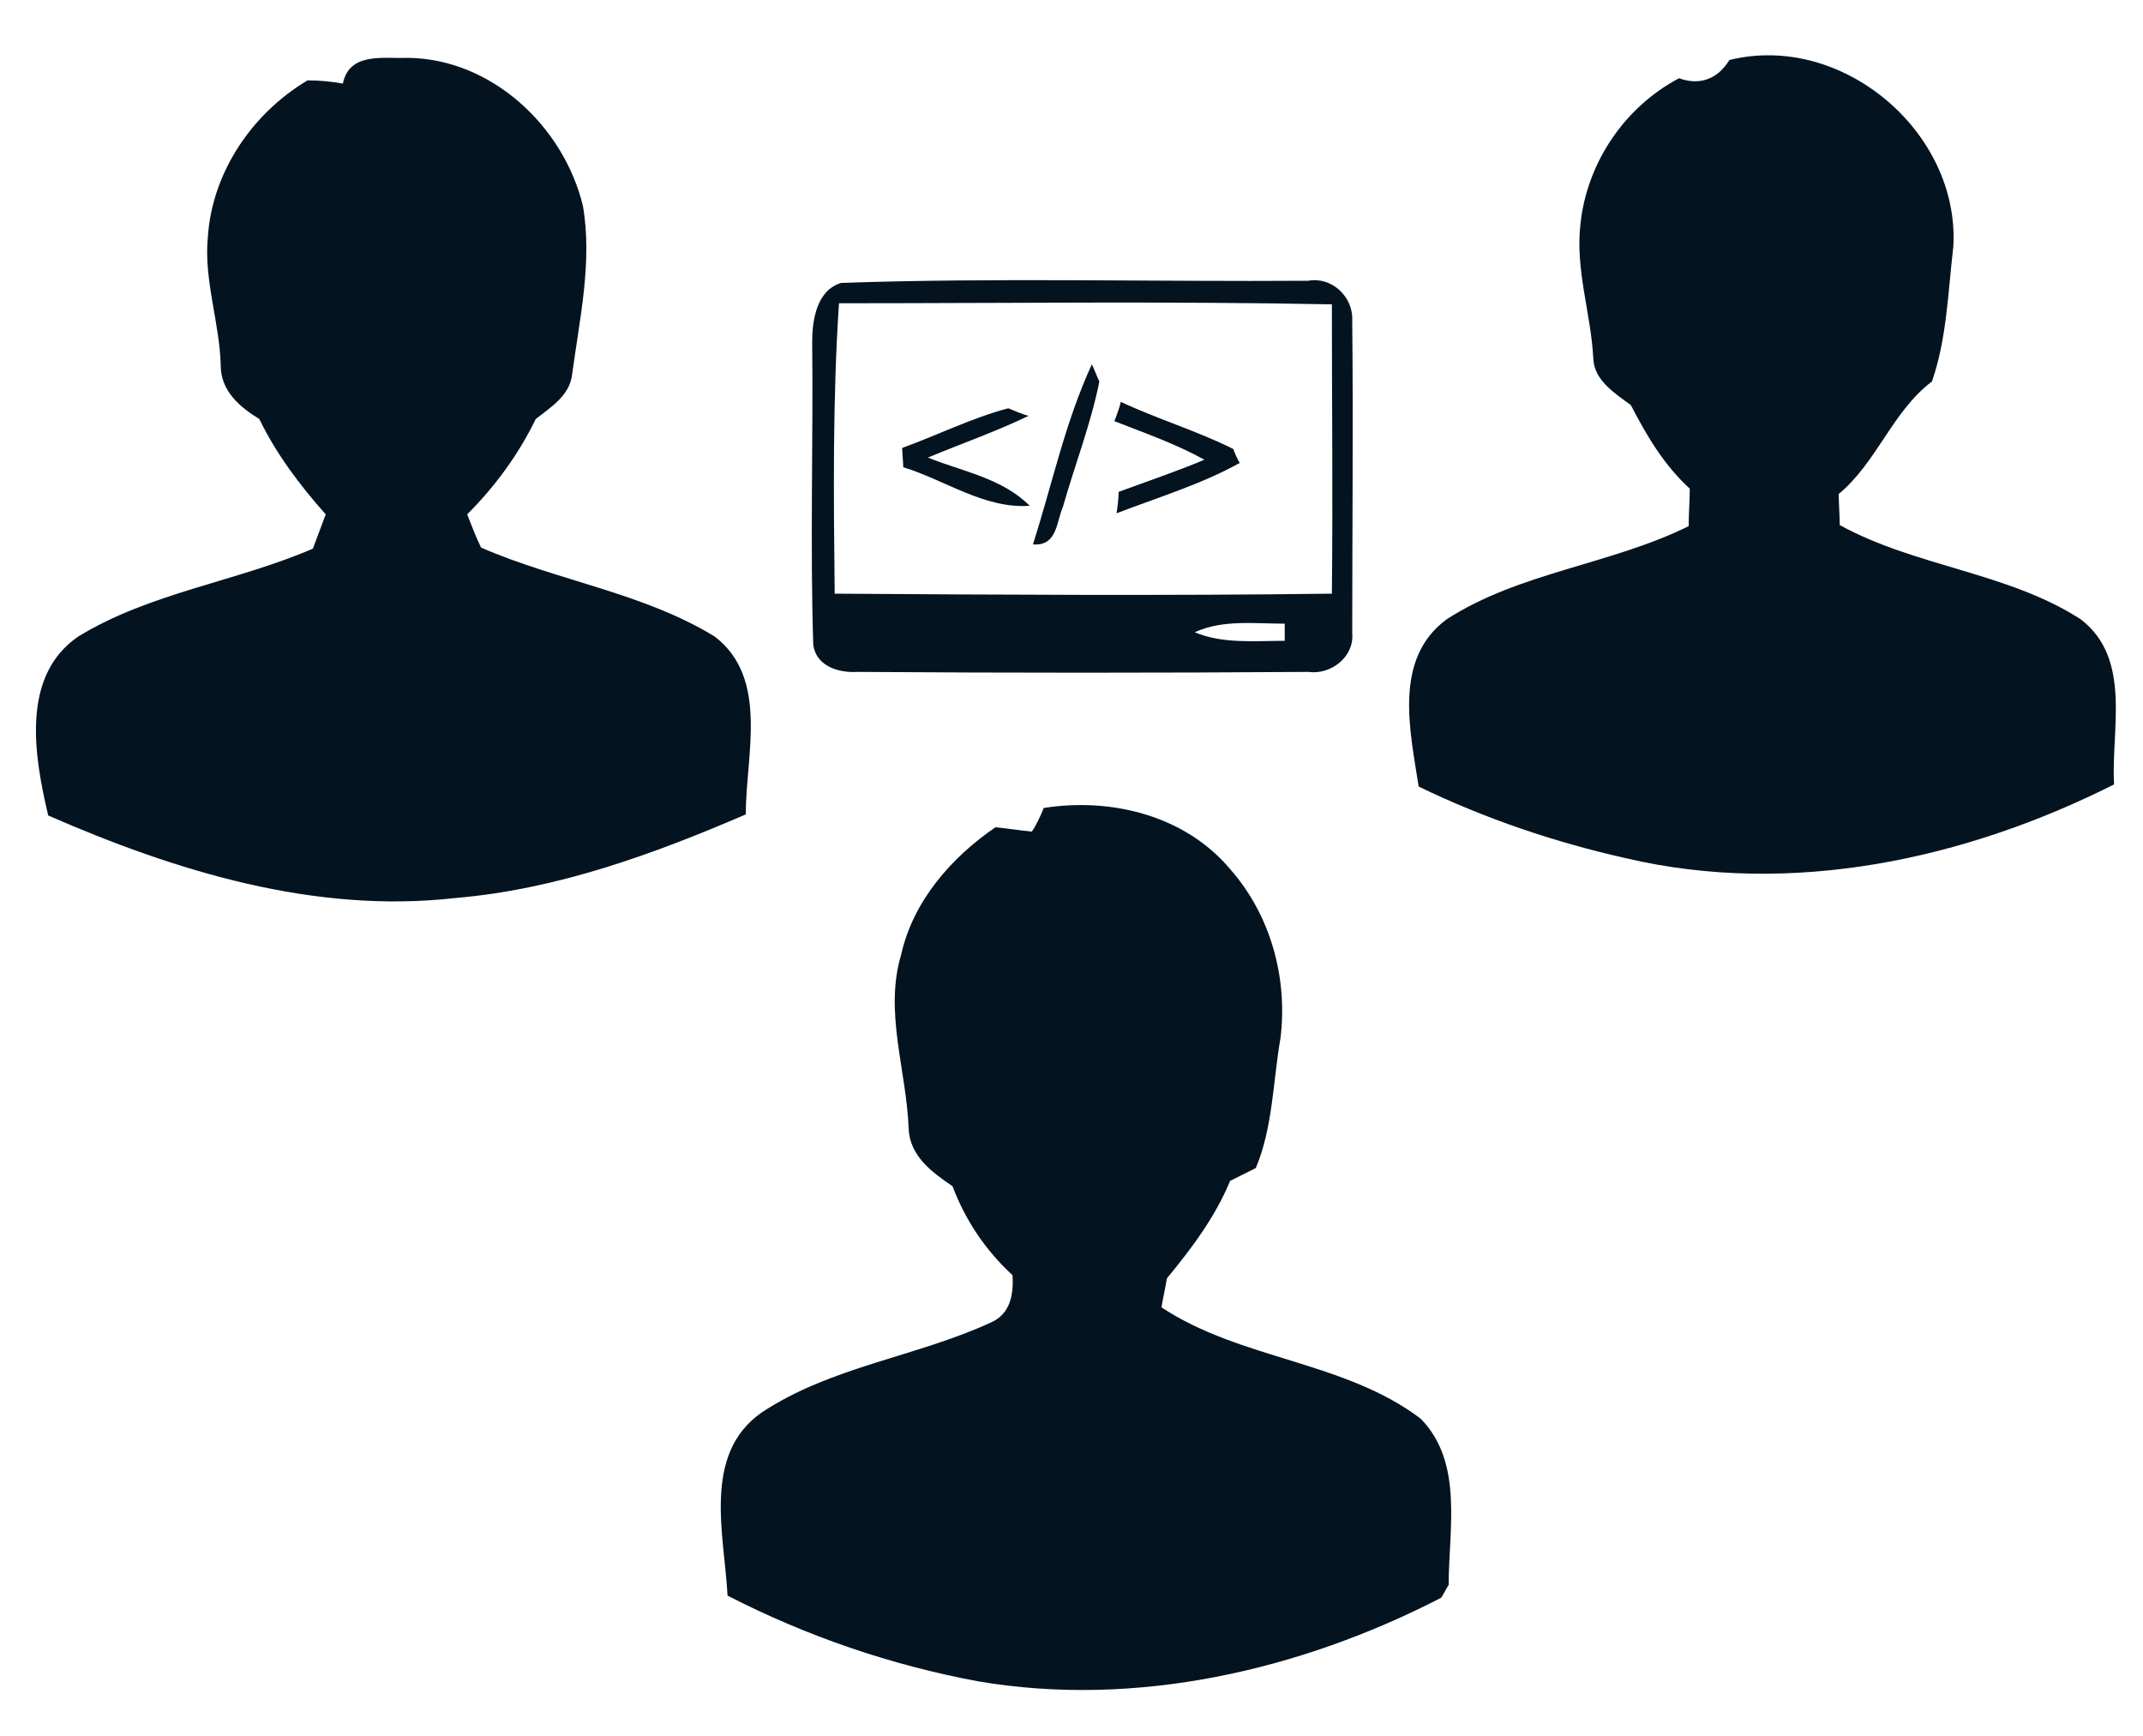
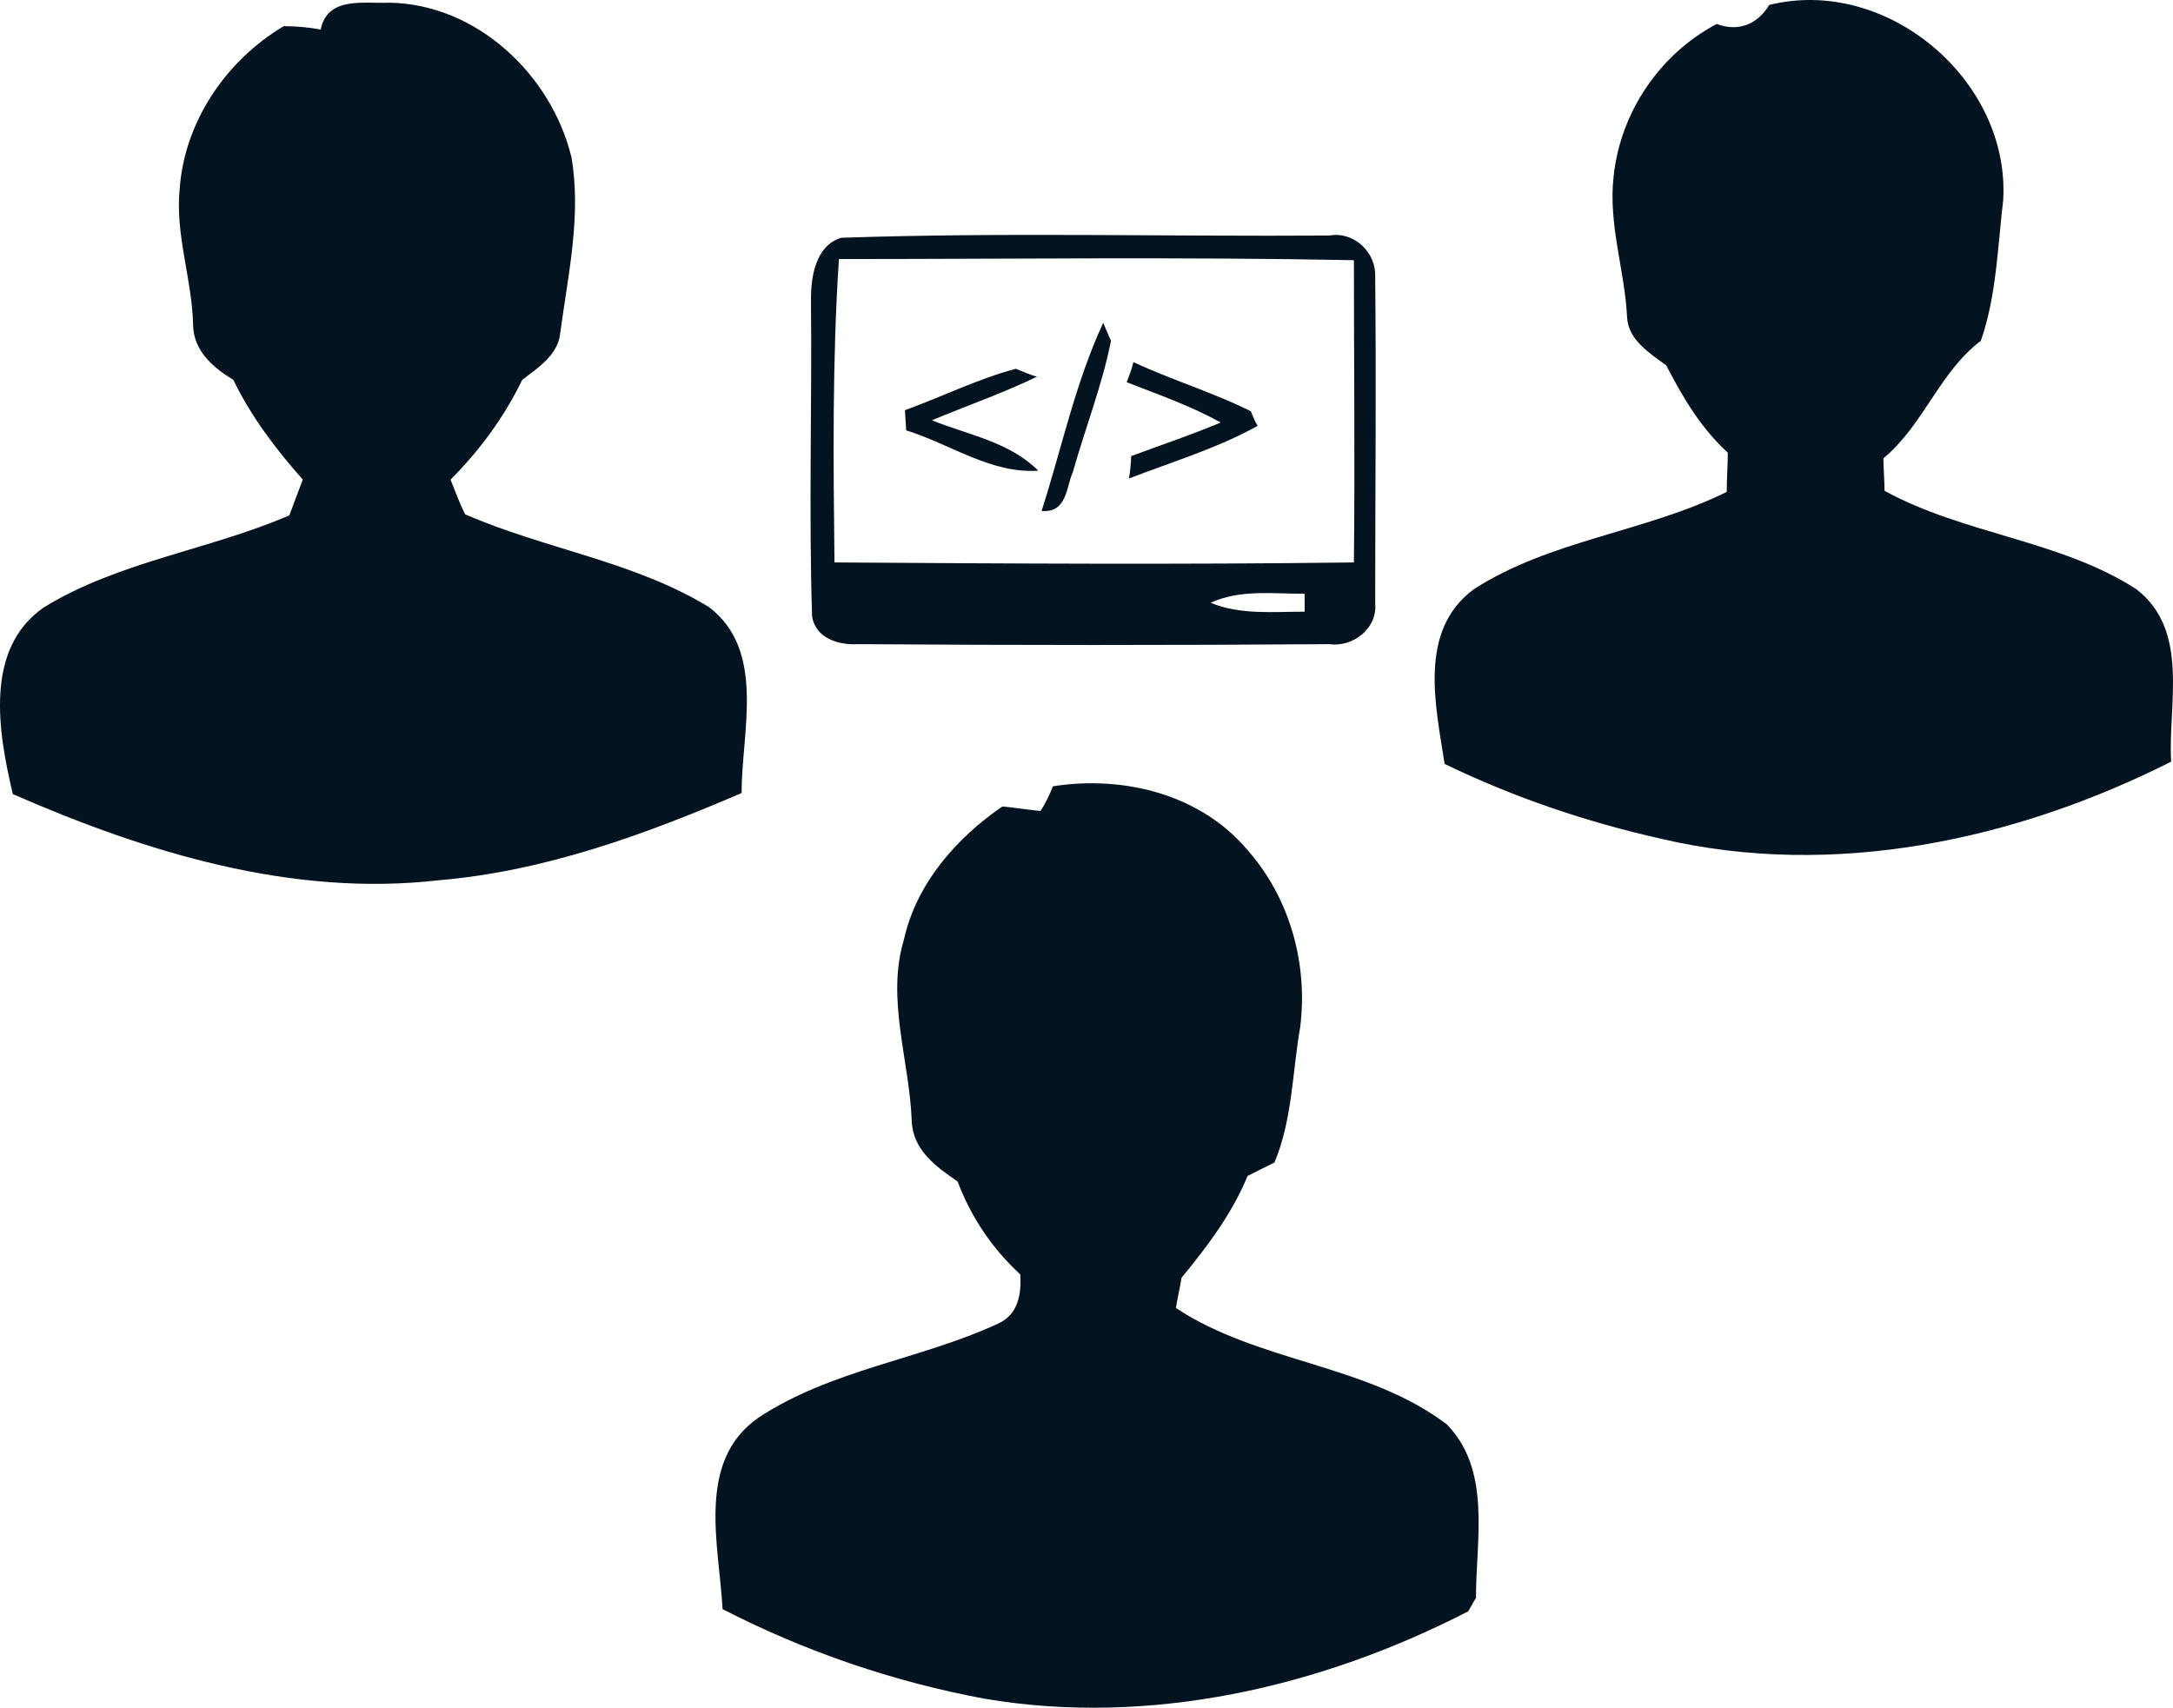
- <svg xmlns="http://www.w3.org/2000/svg" version="1.1" id="Слой_1" x="0px" y="0px" viewBox="-205 316 200 162" style="enable-background:new -205 316 200 162;" xml:space="preserve">
-   <style type="text/css">
- 	.st0{fill:#03131F;}
- </style>
-   <g id="_x23_736bbeff">
-     <path class="st0" d="M-173,323.8c0.6-3,3.9-2.3,6.1-2.4c7.8,0.1,14.5,6.4,16.3,13.8c0.9,5.2-0.3,10.5-1,15.7c-0.2,2-2,3.1-3.4,4.2   c-1.6,3.3-3.8,6.3-6.4,8.9c0.4,1,0.8,2.1,1.3,3.1c7.1,3.1,15.1,4.2,21.8,8.3c5.1,3.9,2.9,11.1,2.9,16.6c-8.6,3.7-17.6,7-27.1,7.8   c-13.1,1.5-26.1-2.5-38-7.7c-1.3-5.5-2.6-13,2.8-16.7c6.7-4.1,14.7-5.1,21.9-8.2c0.4-1.1,0.8-2.1,1.2-3.2c-2.4-2.7-4.6-5.6-6.2-8.9   c-1.8-1.1-3.6-2.6-3.6-5c-0.1-4-1.6-8-1.2-12c0.4-6,4.1-11.5,9.3-14.6C-175.2,323.5-174.1,323.6-173,323.8z" />
-     <path class="st0" d="M-43.6,321.6c10.5-2.6,21.5,6.7,20.9,17.4c-0.5,4.2-0.6,8.6-2,12.6c-3.7,2.8-5.1,7.5-8.7,10.5   c0,0.7,0.1,2.2,0.1,2.9c7.1,3.9,15.7,4.4,22.5,8.8c4.8,3.7,2.8,10.3,3.1,15.4c-13.9,7-30.1,10.5-45.5,6.9   c-6.7-1.5-13.2-3.7-19.4-6.7c-0.8-5.2-2.4-11.9,2.6-15.6c6.8-4.4,15.3-5.1,22.6-8.7c0-1.2,0.1-2.4,0.1-3.5c-2.4-2.2-4-4.9-5.5-7.8   c-1.5-1.1-3.4-2.3-3.5-4.3c-0.2-4.2-1.7-8.3-1.2-12.6c0.6-5.7,4.1-10.9,9.2-13.6C-46.4,324-44.7,323.4-43.6,321.6z" />
-     <path class="st0" d="M-126.5,342.4c14.5-0.5,29.1-0.1,43.6-0.2c2.2-0.4,4.2,1.5,4.1,3.7c0.1,9.7,0,19.4,0,29.2   c0.2,2.2-2,3.9-4.1,3.6c-14,0.1-28.1,0.1-42.1,0c-1.7,0.1-3.8-0.5-4.1-2.5c-0.3-9.4,0-18.9-0.1-28.3   C-129.2,345.9-128.8,343.1-126.5,342.4 M-126.7,344.3c-0.6,9-0.5,18.1-0.4,27.1c15.5,0.1,30.9,0.2,46.4,0c0.1-9,0-18,0-27   C-96.1,344.1-111.4,344.3-126.7,344.3 M-93.5,375c2.6,1.1,5.6,0.8,8.4,0.8c0-0.4,0-1.2,0-1.6C-87.9,374.2-90.9,373.8-93.5,375z" />
-     <path class="st0" d="M-108.6,366.8c1.8-5.6,3-11.4,5.5-16.8c0.2,0.4,0.5,1.2,0.7,1.6c-0.8,4-2.3,7.8-3.4,11.7   C-106.4,364.6-106.3,367-108.6,366.8z" />
-     <path class="st0" d="M-120.8,357.8c3.3-1.2,6.5-2.8,9.9-3.7c0.5,0.2,1.4,0.6,1.9,0.7c-3.1,1.5-6.3,2.6-9.4,3.9   c3.2,1.3,6.9,1.9,9.5,4.5c-4.2,0.3-7.9-2.4-11.8-3.6C-120.7,359.2-120.8,358.3-120.8,357.8z" />
-     <path class="st0" d="M-101,355.3c0.2-0.5,0.5-1.3,0.6-1.8c3.4,1.6,7.1,2.7,10.5,4.4c0.1,0.3,0.4,1,0.6,1.3c-3.6,2-7.6,3.2-11.5,4.7   c0.1-0.5,0.2-1.5,0.2-2c2.7-1,5.4-1.9,8-3C-95.3,357.4-98.2,356.4-101,355.3z" />
-     <path class="st0" d="M-107.6,391.4c6.3-1,13.2,0.7,17.4,5.7c3.8,4.3,5.4,10.2,4.7,15.8c-0.7,4-0.7,8.3-2.3,12.1   c-0.8,0.4-1.6,0.8-2.4,1.2c-1.4,3.4-3.6,6.3-5.9,9.1c-0.1,0.7-0.4,2-0.5,2.7c7.4,4.9,17.1,5,24.2,10.4c4,4.1,2.6,10.3,2.6,15.5   c-0.2,0.3-0.5,0.9-0.7,1.2c-13.2,6.8-28.5,10.3-43.2,7.8c-8.1-1.5-16-4.2-23.4-8c-0.3-5.7-2.4-13.2,3.2-17.1   c6.5-4.3,14.5-5.2,21.4-8.4c1.8-0.8,2.1-2.6,2-4.4c-2.5-2.3-4.4-5.1-5.6-8.3c-1.9-1.3-4-2.8-4.1-5.4c-0.2-5.4-2.3-10.9-0.7-16.2   c1.1-5,4.7-9.1,8.8-11.9c1.1,0.1,2.3,0.3,3.4,0.4C-108.4,393.2-107.8,392-107.6,391.4z" />
+ <svg xmlns="http://www.w3.org/2000/svg" id="Слой_1" viewBox="-205 316 124.234 97.633" width="124.234" height="97.633">
+   <style id="style3">.st0{fill:#03131f}</style>
+   <g id="_x23_736bbeff" fill="#03131f">
+     <path class="st0" d="M-186.667 317.69c.384-1.92 2.496-1.472 3.904-1.536 4.993.064 9.28 4.096 10.433 8.832.576 3.328-.192 6.72-.64 10.05-.128 1.28-1.28 1.983-2.176 2.687-1.024 2.112-2.432 4.032-4.096 5.696.256.64.512 1.343.832 1.983 4.544 1.984 9.664 2.688 13.952 5.312 3.264 2.496 1.856 7.104 1.856 10.624-5.504 2.367-11.264 4.48-17.344 4.99-8.385.96-16.705-1.6-24.32-4.927-.833-3.52-1.665-8.32 1.79-10.688 4.29-2.624 9.41-3.264 14.017-5.248.257-.704.513-1.344.77-2.048-1.537-1.73-2.945-3.585-3.97-5.697-1.15-.704-2.303-1.664-2.303-3.2-.064-2.56-1.024-5.12-.768-7.68.255-3.84 2.623-7.36 5.95-9.345.705 0 1.41.064 2.113.192z" id="path6" />
+     <path class="st0" d="M-103.85 316.282c6.72-1.664 13.762 4.288 13.378 11.136-.32 2.688-.384 5.505-1.28 8.065-2.37 1.792-3.265 4.8-5.57 6.72 0 .448.065 1.408.065 1.856 4.544 2.495 10.05 2.815 14.4 5.63 3.073 2.37 1.793 6.593 1.985 9.857-8.896 4.48-19.265 6.72-29.12 4.416-4.29-.96-8.45-2.368-12.417-4.288-.51-3.328-1.535-7.616 1.665-9.984 4.352-2.815 9.792-3.263 14.464-5.567 0-.768.063-1.536.063-2.24-1.536-1.408-2.56-3.136-3.52-4.992-.96-.703-2.176-1.47-2.24-2.75-.128-2.69-1.088-5.314-.768-8.066.384-3.648 2.624-6.976 5.888-8.704 1.216.448 2.304.064 3.008-1.088z" id="path8" />
+     <path class="st0" d="M-156.906 329.594c9.28-.32 18.624-.064 27.905-.128 1.407-.256 2.687.96 2.623 2.368.064 6.21 0 12.417 0 18.69.128 1.407-1.28 2.495-2.624 2.303-8.962.064-17.986.064-26.946 0-1.088.064-2.432-.32-2.624-1.6-.192-6.016 0-12.096-.064-18.112 0-1.28.256-3.073 1.728-3.52m-.128 1.215c-.384 5.76-.32 11.585-.256 17.345 9.92.064 19.776.128 29.697 0 .064-5.76 0-11.52 0-17.28-9.857-.193-19.65-.065-29.44-.065m21.248 19.65c1.664.703 3.584.51 5.376.51v-1.023c-1.79 0-3.71-.256-5.375.512z" id="path10" />
+     <path class="st0" d="M-145.45 345.21c1.152-3.583 1.92-7.295 3.52-10.75.128.255.32.767.448 1.023-.512 2.56-1.472 4.992-2.176 7.488-.384.833-.32 2.37-1.792 2.24z" id="path12" />
+     <path class="st0" d="M-153.258 339.45c2.112-.767 4.16-1.79 6.336-2.367.32.128.896.384 1.216.448-1.984.96-4.032 1.665-6.016 2.497 2.048.832 4.416 1.216 6.08 2.88-2.688.192-5.056-1.536-7.552-2.304 0-.256-.064-.832-.064-1.152z" id="path14" />
+     <path class="st0" d="M-140.586 337.85c.128-.32.32-.83.384-1.15 2.176 1.023 4.545 1.727 6.72 2.815.065.192.257.64.385.832-2.304 1.28-4.865 2.048-7.36 3.008.063-.32.127-.96.127-1.28 1.728-.64 3.456-1.216 5.12-1.92-1.728-.96-3.584-1.6-5.376-2.304z" id="path16" />
+     <path class="st0" d="M-144.81 360.955c4.032-.64 8.448.448 11.137 3.648 2.432 2.752 3.456 6.528 3.008 10.112-.448 2.56-.448 5.313-1.472 7.745l-1.536.768c-.896 2.176-2.304 4.032-3.777 5.824-.064.448-.256 1.28-.32 1.728 4.737 3.136 10.945 3.2 15.49 6.656 2.56 2.624 1.663 6.592 1.663 9.92-.128.192-.32.576-.448.768-8.448 4.352-18.24 6.592-27.65 4.992a54.587 54.587 0 0 1-14.975-5.12c-.192-3.648-1.536-8.448 2.048-10.944 4.16-2.752 9.28-3.328 13.696-5.376 1.152-.512 1.344-1.664 1.28-2.816a13.717 13.717 0 0 1-3.584-5.312c-1.216-.832-2.56-1.792-2.624-3.456-.128-3.457-1.472-6.977-.448-10.37.704-3.2 3.008-5.823 5.632-7.615.704.064 1.472.192 2.176.256.192-.256.576-1.024.704-1.408z" id="path18" />
  </g>
</svg>
